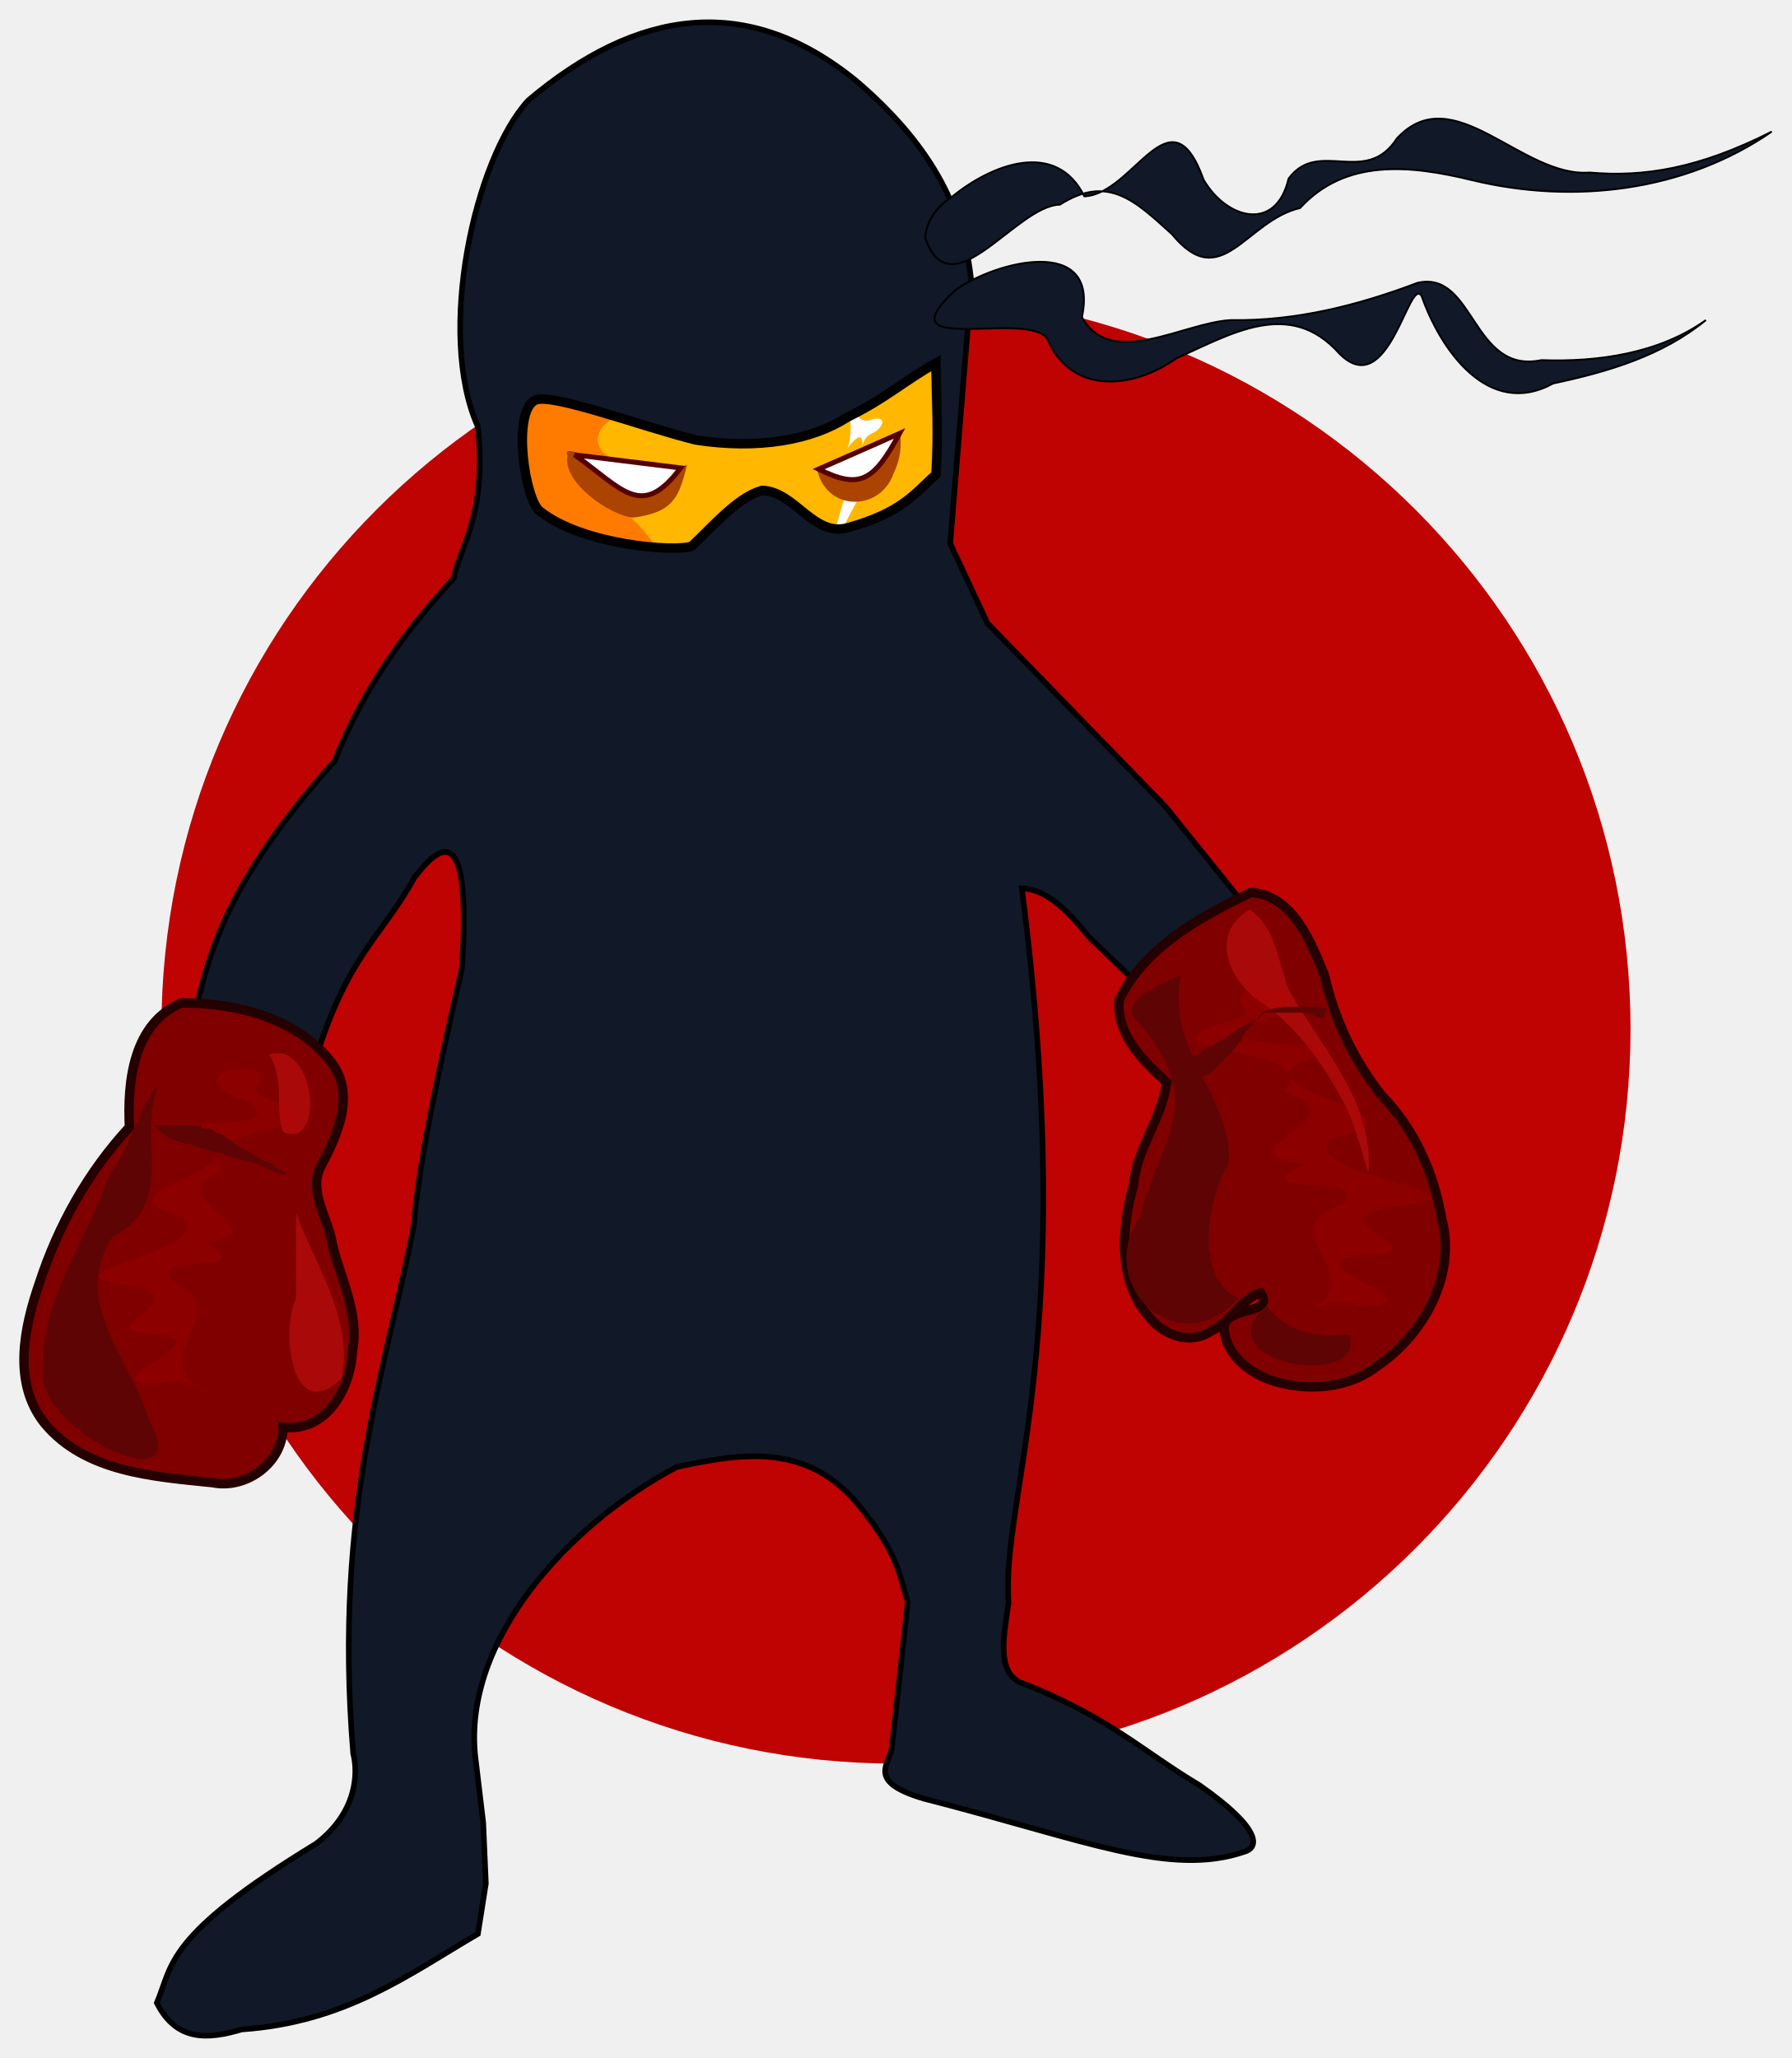
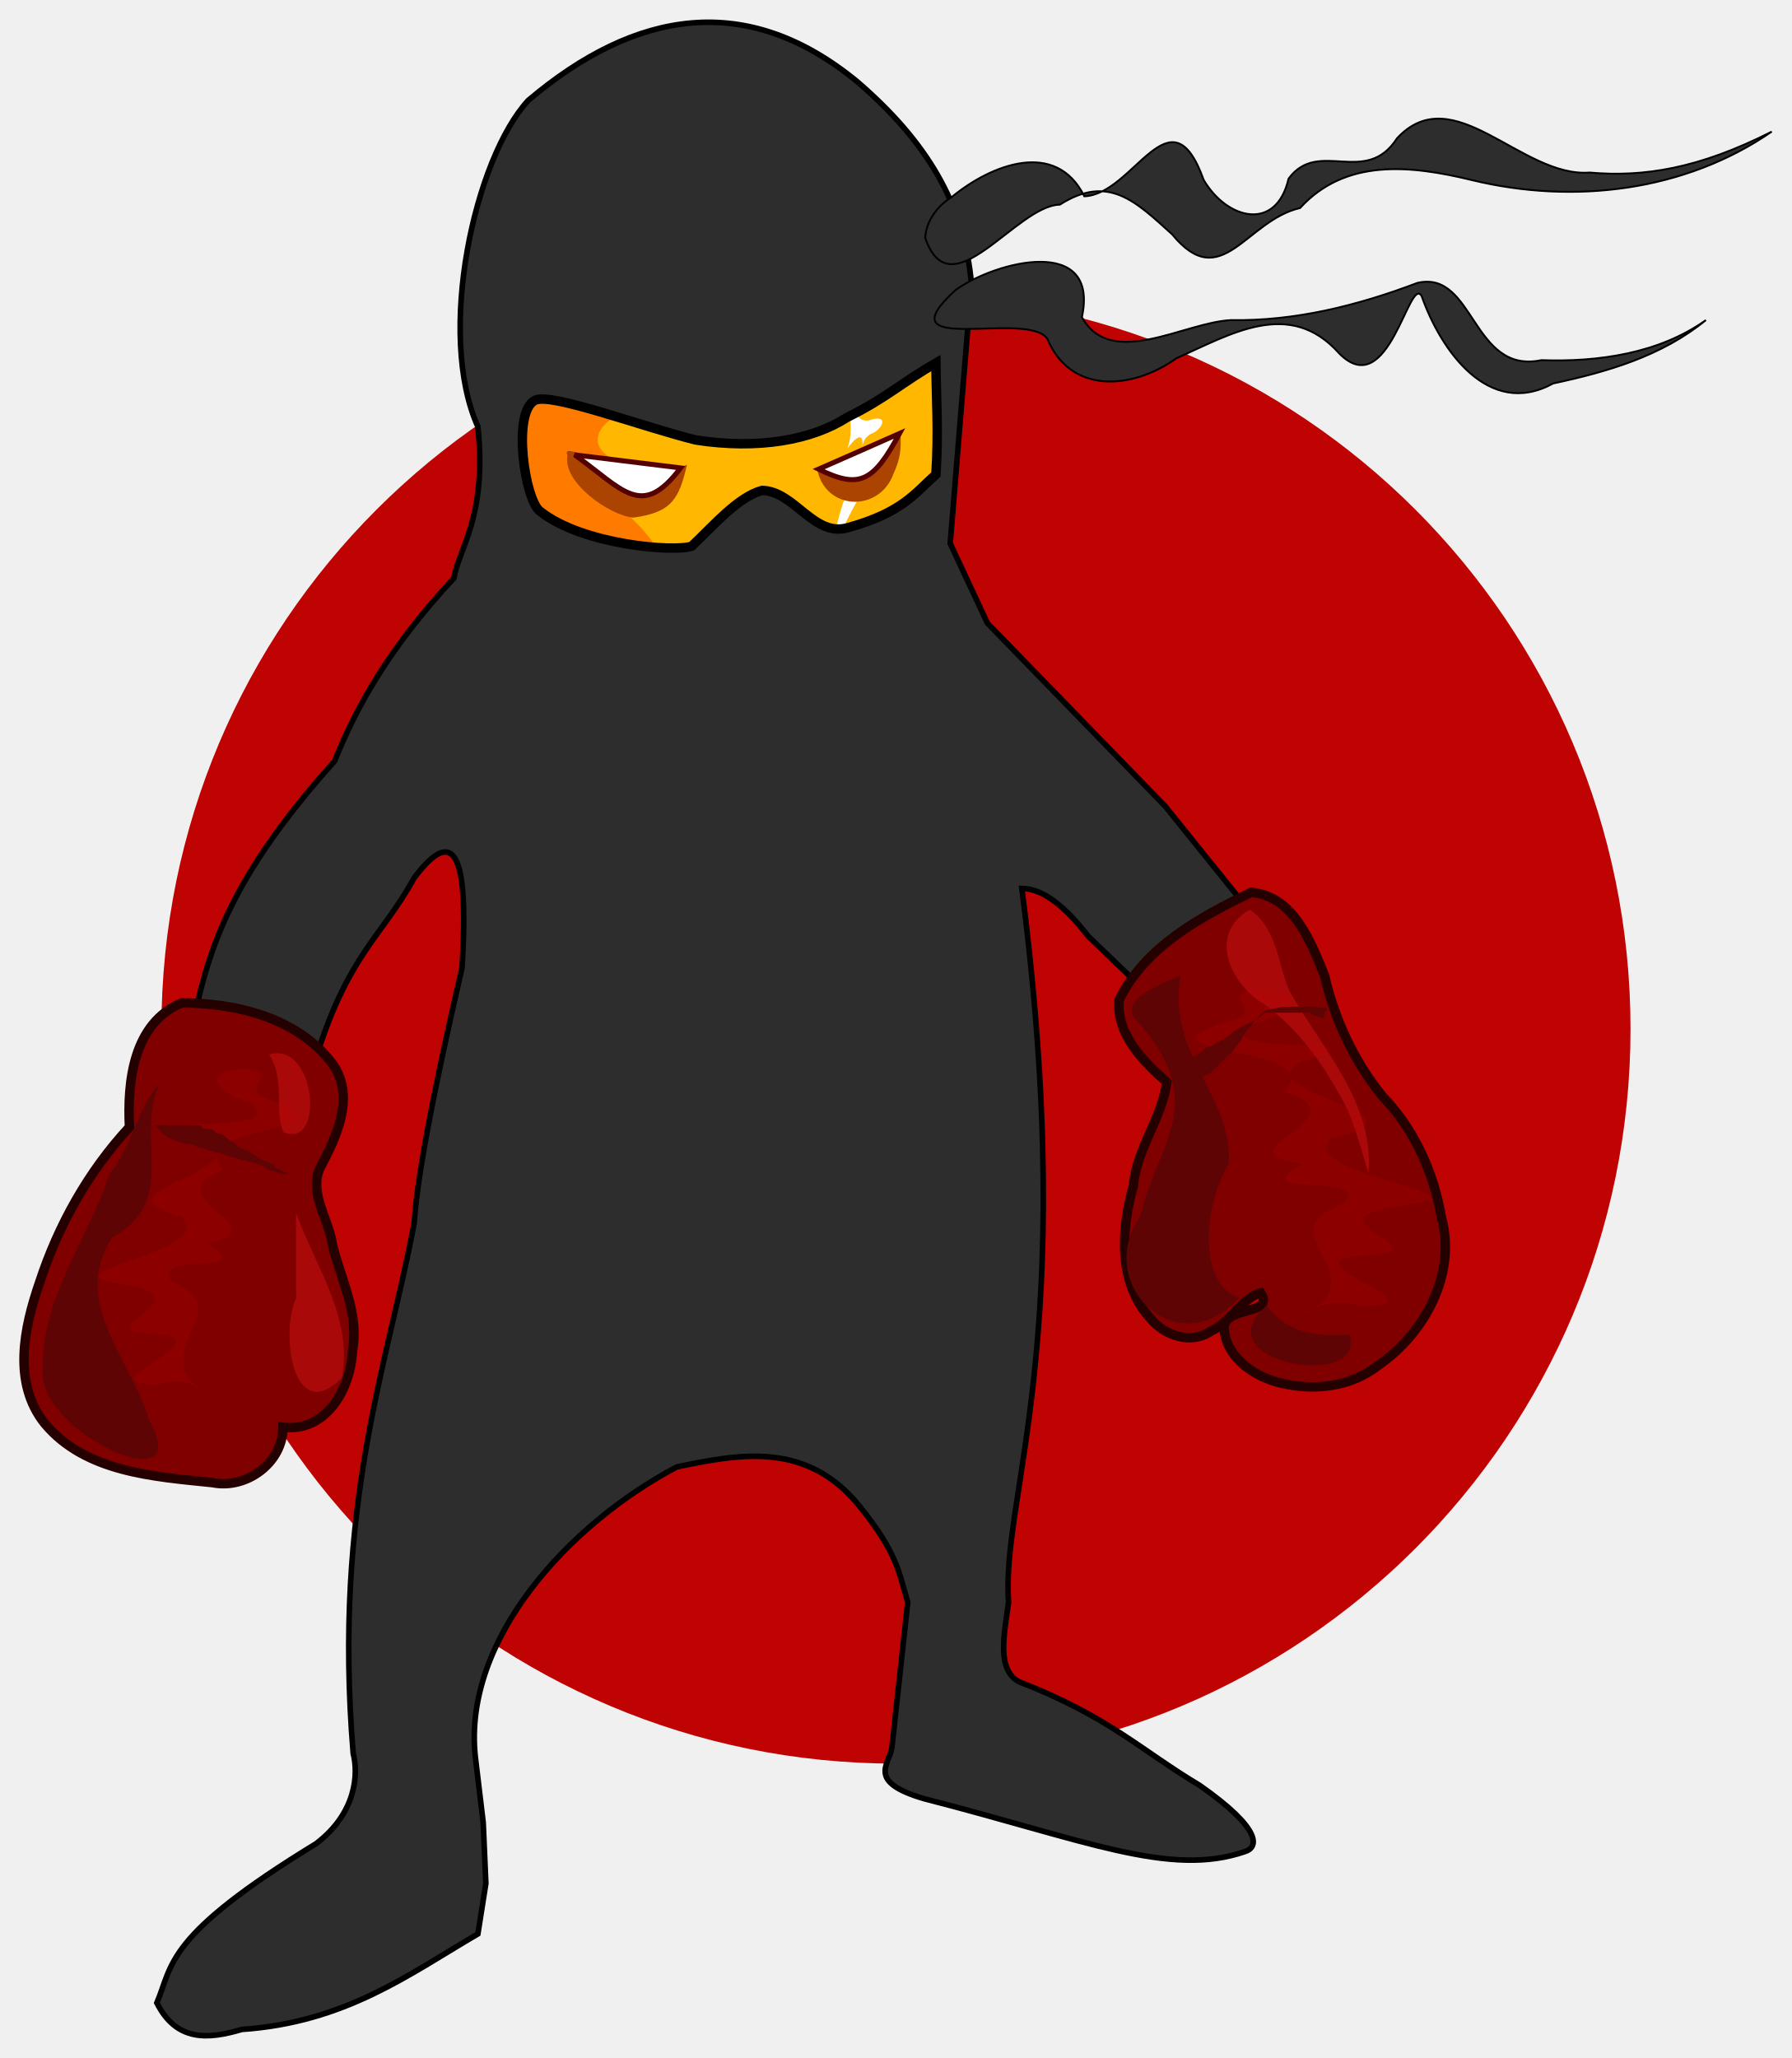
<svg xmlns="http://www.w3.org/2000/svg" id="svg2" viewBox="0 0 461.05 529.49" version="1.1">
  <g id="layer2" transform="translate(-198.16 -317.67)">
    <path id="path4024" style="fill:#bf0202" d="m418 249.49a189 189 0 1 1 -378 0 189 189 0 1 1 378 0z" transform="translate(199.69 332.93)" />
    <g id="g3993" transform="translate(-5.057 -4.9981)">
      <g id="g3933">
-         <path id="path3765" style="stroke:#000000;stroke-width:1.434;fill:#111827" d="m253.13 584.7c3.868-17.663 9.091-36.055 36.184-66.223 5.686-14.184 14.173-29.302 30.722-47.107 1.123-7.463 8.558-15.536 6.144-38.915-10.768-23.876-0.872-68.979 12.972-83.974 27.785-23.511 56.438-28.003 84.657-4.779 17.857 15.368 27.475 31.43 29.357 51.886l-5.462 66.906 9.558 20.481 45.742 47.107 19.799 24.578-21.847 25.943-17.751-17.068c-5.689-7.312-11.379-12.239-17.068-12.289 14.961 116.57-5.452 156.62-3.414 183.65-1.143 8.367-3.141 17.375 2.731 20.481 22.991 8.875 31.503 17.751 46.425 26.626 16.194 11.338 15.202 15.992 11.606 17.068-19.358 6.633-40.938-2.97-82.609-13.654-14.599-4.324-8.984-8.648-8.193-12.972l4.096-37.549c-2.268-7.392-2.397-12.244-12.289-24.578-13.641-17.009-31.136-13.552-47.107-10.241-28.107 14.845-55.032 44.621-51.886 74.416l2.048 17.068 0.683 15.702-2.048 12.972c-17.94 10.507-34.139 22.754-60.762 24.578-8.667 2.572-16.779 3.2-21.847-6.827 4.174-9.862 1.978-17.177 40.963-40.963 10.539-8.007 10.879-18.165 9.558-23.212-5.298-63.86 9.107-100.92 15.702-136.54 0.705-10.827 4.308-31.069 12.289-65.541 2.146-33.746-3.562-34.769-12.289-23.212-8.648 15.75-17.295 19.683-25.943 48.473z" />
+         <path id="path3765" style="stroke:#000000;stroke-width:1.434;fill:#2d2d2d" d="m253.13 584.7c3.868-17.663 9.091-36.055 36.184-66.223 5.686-14.184 14.173-29.302 30.722-47.107 1.123-7.463 8.558-15.536 6.144-38.915-10.768-23.876-0.872-68.979 12.972-83.974 27.785-23.511 56.438-28.003 84.657-4.779 17.857 15.368 27.475 31.43 29.357 51.886l-5.462 66.906 9.558 20.481 45.742 47.107 19.799 24.578-21.847 25.943-17.751-17.068c-5.689-7.312-11.379-12.239-17.068-12.289 14.961 116.57-5.452 156.62-3.414 183.65-1.143 8.367-3.141 17.375 2.731 20.481 22.991 8.875 31.503 17.751 46.425 26.626 16.194 11.338 15.202 15.992 11.606 17.068-19.358 6.633-40.938-2.97-82.609-13.654-14.599-4.324-8.984-8.648-8.193-12.972l4.096-37.549c-2.268-7.392-2.397-12.244-12.289-24.578-13.641-17.009-31.136-13.552-47.107-10.241-28.107 14.845-55.032 44.621-51.886 74.416l2.048 17.068 0.683 15.702-2.048 12.972c-17.94 10.507-34.139 22.754-60.762 24.578-8.667 2.572-16.779 3.2-21.847-6.827 4.174-9.862 1.978-17.177 40.963-40.963 10.539-8.007 10.879-18.165 9.558-23.212-5.298-63.86 9.107-100.92 15.702-136.54 0.705-10.827 4.308-31.069 12.289-65.541 2.146-33.746-3.562-34.769-12.289-23.212-8.648 15.75-17.295 19.683-25.943 48.473z" />
        <path id="path3767" style="stroke:#000000;stroke-width:1.434;fill:#ffb700" d="m340.93 425.63c4.196-1.964 27.536 6.827 41.304 10.241 16.08 2.515 29.991-0.016 38.915-5.803 10.25-5.061 14.112-9.006 22.871-13.996 0.081 9.396 0.73 17.655 0 28.674-5.346 4.768-8.555 9.749-22.53 13.654-8.881 2.658-13.752-9.363-22.188-9.558-6.274 1.712-12.575 9.14-18.092 14.337-4.41 1.561-27.923-0.249-38.915-8.875-3.951-2.472-7.501-25.707-1.365-28.674z" />
        <path id="path3914" style="fill:#ff7b00" d="m342.58 425.34c-0.706 0.008-1.257 0.1-1.65 0.284-6.136 2.967-2.585 26.205 1.366 28.676 7.456 5.851 20.649 8.544 29.758 9.198-2.225-3.569-5.37-6.767-8.44-9.369-8.052-2.591 0.355-9.336-3.433-13.769-5.303-3.134-3.344-8.139 1.536-10.488 0.005-0.002 0.014 0.002 0.019 0-8.05-2.442-15.528-4.576-19.156-4.533z" />
        <path id="path3898" style="fill:#aa4400" d="m357.42 441.13c8.241 6.602 13.007 4.96 22.56 1.121-2.025 8.598-3.78 12.296-13.863 13.592-6.013-0.555-18.243-9.046-16.879-15.931-1.442-3.054 5.163 0.559 8.182 1.219z" />
        <path id="path3769" style="stroke:#550000;stroke-width:1.287;fill:#ffffff" d="m351.07 439.69 27.268 3.37c-10.04 13.325-14.764 5.611-27.268-3.37z" />
        <path id="path3925" style="fill:#ffffff" d="m423.55 428.83c-0.5 0.264-1.021 0.527-1.555 0.797 0.119 2.811 0.286 5.626-0.664 8.231-1.202 1.898 3.515-5.498 3.793-1.441 0.012 0.435-0.009 0.868-0.057 1.29 0.181-1.394 0.845-2.672 2.276-3.433 2.532-0.781 4.806-4.76 0.398-3.755-2.082 0.901-3.703 0.022-4.191-1.688zm1.498 9.047c-0.425 3.238-2.417 6.137-3.129 9.331-1.432 3.571-2.636 7.214-3.471 10.962-0.059 0.192-0.114 0.393-0.152 0.588 0.578 0.046 1.171 0.007 1.783-0.076 1.355-2.881 2.799-5.712 4.457-8.44 2.038-2.196 2.821-5.443 1.29-8.193-0.584-1.272-0.918-2.774-0.778-4.173z" />
        <path id="path3902" style="fill:#aa4400" d="m434.92 434.28c-3.887 10.22-15.007 5.333-21.498 8.793 1.865 11.04 16.087 11.624 19.722 1.402 1.846-3.944 1.925-6.582 1.776-10.195z" />
        <path id="path3771" style="stroke:#550000;stroke-width:1.287;fill:#ffffff" d="m413.84 443.38c2.145-0.919 20.834-9.191 20.834-9.191-6.724 12.453-10.259 14.393-20.834 9.191z" />
        <path id="path3773" style="stroke:#240000;stroke-width:2.428;fill:#800000" d="m249.99 580.69c13.988 0.028 29.644 3.82 38.566 15.394 6.274 8.362 1.355 18.926-2.923 26.948-3.118 6.426 2.301 13.485 3.176 20.155 2.254 8.928 6.866 17.564 5.099 27.037-0.476 9.773-6.685 20.968-17.889 19.655 0.028 9.08-9.387 16.025-18.108 14.252-15.122-1.57-32.714-2.647-43.2-15.23-8.37-10.496-5.321-24.67-1.311-36.274 4.817-14.728 12.563-28.581 23.126-39.963-0.59-11.771 0.974-26.769 13.463-31.974z" />
        <path id="path3785" style="stroke:#240000;stroke-width:2.428;fill:#800000" d="m525.13 552.25c-13.155 6.383-27.254 13.973-33.97 27.676-0.751 8.89 6.154 15.74 12.256 21.176-1.208 9.357-7.779 17.104-8.566 26.569-3.199 11.231-4.072 25.067 4.428 34.27 3.696 4.408 10.365 6.691 15.462 3.233 4.926-2.089 8.524-8.965 12.863-9.846 3.724 5.74-8.86 3.264-9.427 8.737 0.174 7.861 8.075 13.111 15.136 14.559 8.321 1.905 17.595 0.808 24.432-4.596 11.97-8.185 20.346-23.521 16.351-38.123-1.98-11.633-7.021-22.817-15.294-31.33-7.218-8.985-12.215-19.651-14.765-30.863-3.536-8.709-7.987-20.54-18.905-21.462z" />
-         <path id="path3787" style="stroke:#000000;stroke-width:.478px;fill:#111827" d="m448.05 373.4c10.133-8.369 26.837-14.999 34.166-0.224 12.789-0.498 22.151-28.085 30.707-4.219 6.045 10.272 18.664 13.376 21.839-0.316 7.673-10.468 19.814 2.154 27.902-10.386 14.529-15.67 32.009 10.164 49.568 8.808 13.831 1.206 27.976-0.956 46.854-10.528-22.35 15.414-50.98 18.79-77.034 12.497-15.938-3.883-32.621-5.642-44.332 7.16-13.958 3.217-20.204 22.249-32.895 6.797-9.488-8.598-16.47-15.562-28.899-7.67-11.297 0.226-28.113 27.684-34.662 8.524 0.271-4.366 3.155-8.205 6.786-10.443z" />
-         <path id="path3789" style="stroke:#000000;stroke-width:.478px;fill:#111827" d="m449.07 397.3c10.278-7.431 37.106-14.286 32.52 6.962 7.484 13.51 26.165 1.379 38.317 0.764 16.524 0.294 32.626-3.745 48.014-9.577 14.736-3.408 13.972 23.621 31.907 19.879 14.554 0.521 30.21-1.694 42.314-10.302-11.315 9.253-25.344 13.325-39.289 16.297-16.682 9.177-29.042-8.727-33.854-22.502-3.246-5.363-8.45 27.58-21.168 14.825-12.844-14.478-28.135-4.837-41.903 1.188-11.379 8.129-27.266 9.382-33.267-5.074-5.391-7.376-42.68 4.974-23.591-12.459z" />
+         <path id="path3787" style="stroke:#000000;stroke-width:.478px;fill:#2d2d2d" d="m448.05 373.4c10.133-8.369 26.837-14.999 34.166-0.224 12.789-0.498 22.151-28.085 30.707-4.219 6.045 10.272 18.664 13.376 21.839-0.316 7.673-10.468 19.814 2.154 27.902-10.386 14.529-15.67 32.009 10.164 49.568 8.808 13.831 1.206 27.976-0.956 46.854-10.528-22.35 15.414-50.98 18.79-77.034 12.497-15.938-3.883-32.621-5.642-44.332 7.16-13.958 3.217-20.204 22.249-32.895 6.797-9.488-8.598-16.47-15.562-28.899-7.67-11.297 0.226-28.113 27.684-34.662 8.524 0.271-4.366 3.155-8.205 6.786-10.443z" />
+         <path id="path3789" style="stroke:#000000;stroke-width:.478px;fill:#2d2d2d" d="m449.07 397.3c10.278-7.431 37.106-14.286 32.52 6.962 7.484 13.51 26.165 1.379 38.317 0.764 16.524 0.294 32.626-3.745 48.014-9.577 14.736-3.408 13.972 23.621 31.907 19.879 14.554 0.521 30.21-1.694 42.314-10.302-11.315 9.253-25.344 13.325-39.289 16.297-16.682 9.177-29.042-8.727-33.854-22.502-3.246-5.363-8.45 27.58-21.168 14.825-12.844-14.478-28.135-4.837-41.903 1.188-11.379 8.129-27.266 9.382-33.267-5.074-5.391-7.376-42.68 4.974-23.591-12.459z" />
        <path id="path3831" style="fill:#aa0909" d="m272.45 593.99c12.044-3.725 14.542 24.72 3.622 19.912-2.273-5.601 0.594-13.572-3.622-19.912z" />
        <path id="path3833" style="fill:#aa0909" d="m279.39 634.74c4.973 13.729 14.774 27.188 11.754 42.511-12.836 12.598-15.821-12.257-11.729-20.576-0.1-7.311-0.012-14.623-0.024-21.935z" />
        <path id="path3835" style="fill:#aa0909" d="m524.75 556.71c-10.978 6.379-4.876 19.286 3.741 24.317 9.326 6.79 15.777 16.264 21.002 26.287 2.423 4.488 5.535 16.871 5.845 16.96 1.369-18.157-12.165-32.035-20.404-46.735-2.985-7.054-3.192-16.195-10.184-20.828z" />
        <path id="path3858" style="fill:#5e0404" d="m244.27 601.53c-6.501 14.148 5.165 30.044-12.138 39.449-11 16.77 5.008 31.536 9.471 47.117 12.562 22.1-29.79 2.75-27.309-13.525-0.621-17.641 11.6-33.149 16.971-49.632 5.716-6.903 7.254-17.373 13.005-23.409z" />
        <path id="path3860" style="fill:#5e0404" d="m506.98 573.61c-3.693 20.405 13.466 30.852 12.39 48.499-6.253 10.19-8.261 30.602 2.632 34.453-15.692 17.428-37.557-3.372-25.426-20.96 4.448-18.936 18.032-29.065-0.625-50.09-6.263-5.621 8.213-10.471 11.029-11.902z" />
        <path id="path3862" style="fill:#5e0404" d="m529.09 658.58c-17.004 14.599 25.847 22.096 21.34 7.51-8.585 0.448-15.601-0.138-21.34-7.51z" />
        <path id="path3879" style="opacity:.204;fill:#bf0202" d="m268.91 597.93c-11.873-1.235-13.613 4.751-1.561 8.308 12.119 9.112-32.71 2.188-10.534 9.822 12.907 8.418-31.662 12.985-6.351 19.828 7.859 10.121-41.663 14.202-12.75 17.616 17.258 4.485-14.125 11.291 5.767 12.413 18.11 1.562-19.799 13.103 0.522 12.939 8.875-3.935 19.267 7.958 7.758-1.229-6.5-9.865 11.422-18.5-4.244-25.08-6.581-8.315 23.454-1.127 8.889-10.147 20.013-3.41-14.535-11.596 4.162-18.619-10.64-12.599 38.196-9.128 11.016-18.578-6.17-2.174 1.782-4.815-2.674-7.273z" />
        <path id="path3889" d="m523.89 577.7c13.904-1.235 15.94 4.751 1.828 8.308-14.191 9.112 38.304 2.188 12.335 9.822-15.114 8.418 37.076 12.985 7.438 19.828-9.203 10.121 48.787 14.202 14.93 17.616-20.209 4.485 16.541 11.291-6.753 12.413-21.206 1.562 23.184 13.103-0.612 12.939-10.392-3.935-22.562 7.958-9.085-1.229 7.611-9.865-13.375-18.5 4.97-25.08 7.706-8.315-27.464-1.126-10.409-10.147-23.435-3.41 17.02-11.596-4.873-18.619 12.46-12.599-44.727-9.128-12.899-18.578 7.225-2.174-2.087-4.815 3.132-7.273z" style="opacity:.204;fill:#bf0202" />
        <path id="path3870" style="fill:#5e0404" d="m242.97 612.19c3.902 0.006 7.803-0.008 11.705 0 0.511 0.056 0.705 0.692 0.007 0.402 1.092 0.832 2.766-0.01 3.687 1.148 0.957 0.909 1.684 0.206 2.485 1.177 1.17 0.981 2.529 1.696 3.65 2.739 1.285 0.801 2.818 1.127 4.028 2.122 1.262 0.688 2.419 1.629 3.857 1.937 0.42 0.268 2.221 0.837 1.43 1.024 0.891 0.8 2.83 1.305 3.204 1.98-1.305 0.476-2.478-0.574-3.729-0.773-1.449-0.371-2.499-1.577-3.992-1.835-2.022-0.702-4.159-1.007-6.173-1.742-1.479-0.037-2.62-1.323-4.12-1.197-1.474-0.027-2.603-0.988-4.018-1.134-1.212-0.111-2.309-1.176-3.57-1.051-1.411-0.234-2.751-0.83-4.126-1.2-1.16-0.613-2.232-1.336-3.077-2.351-0.417-0.415-0.835-0.827-1.248-1.246z" />
        <path id="path3874" style="fill:#5e0404" d="m509.32 595.03c1.395-0.615 2.861-1.262 3.82-2.498 0.882-0.686 2.171-0.651 2.923-1.533 1.211-0.615 2.504-1.113 3.519-2.044 1.147-0.989 2.394-1.859 3.778-2.484 1.663-0.803 3.463-1.448 4.78-2.801 0.429-0.197 0.63-1.167 0.018-0.536-1.156 0.898-1.977 2.129-2.848 3.279-1.142 1.055-2.148 2.31-2.632 3.806-0.745 0.821-1.417 1.689-2.023 2.582-1.892 1.879-3.768 3.78-5.655 5.66-1.037 0.751-2.206 1.332-3.456 1.626-1.047 0.85-1.858-1.058-1.031-1.725-0.909-0.49-1.398-1.528-1.271-2.542 0.014-0.265 0.044-0.528 0.079-0.79z" />
        <path id="path3891" style="fill:#5e0404" d="m544.79 582.3c-0.757-0.68-1.977-0.106-2.822-0.645-2.895 0.115-5.813-0.066-8.7 0.086-1.261 0.282-2.491 0.3-3.698 0.832-0.564 0.013-2.4 0.803-0.832 0.655 3.758-0.025 7.532 0.004 11.297-0.017 0.852 0.778 1.956 0.876 3.025 1.303 1.183 0.596 0.661-1.279 1.473-1.816 0.087-0.132 0.178-0.263 0.258-0.399z" />
        <path id="path3921" d="m340.93 425.63c4.196-1.964 27.536 6.827 41.304 10.241 16.08 2.515 29.991-0.016 38.915-5.803 10.25-5.061 14.112-9.006 22.871-13.996 0.081 9.396 0.73 17.655 0 28.674-5.346 4.768-8.555 9.749-22.53 13.654-8.881 2.658-13.752-9.363-22.188-9.558-6.274 1.712-12.575 9.14-18.092 14.337-4.41 1.561-27.923-0.249-38.915-8.875-3.951-2.472-7.501-25.707-1.365-28.674z" style="stroke:#000000;stroke-width:2.428;fill:none" />
      </g>
    </g>
  </g>
</svg>
